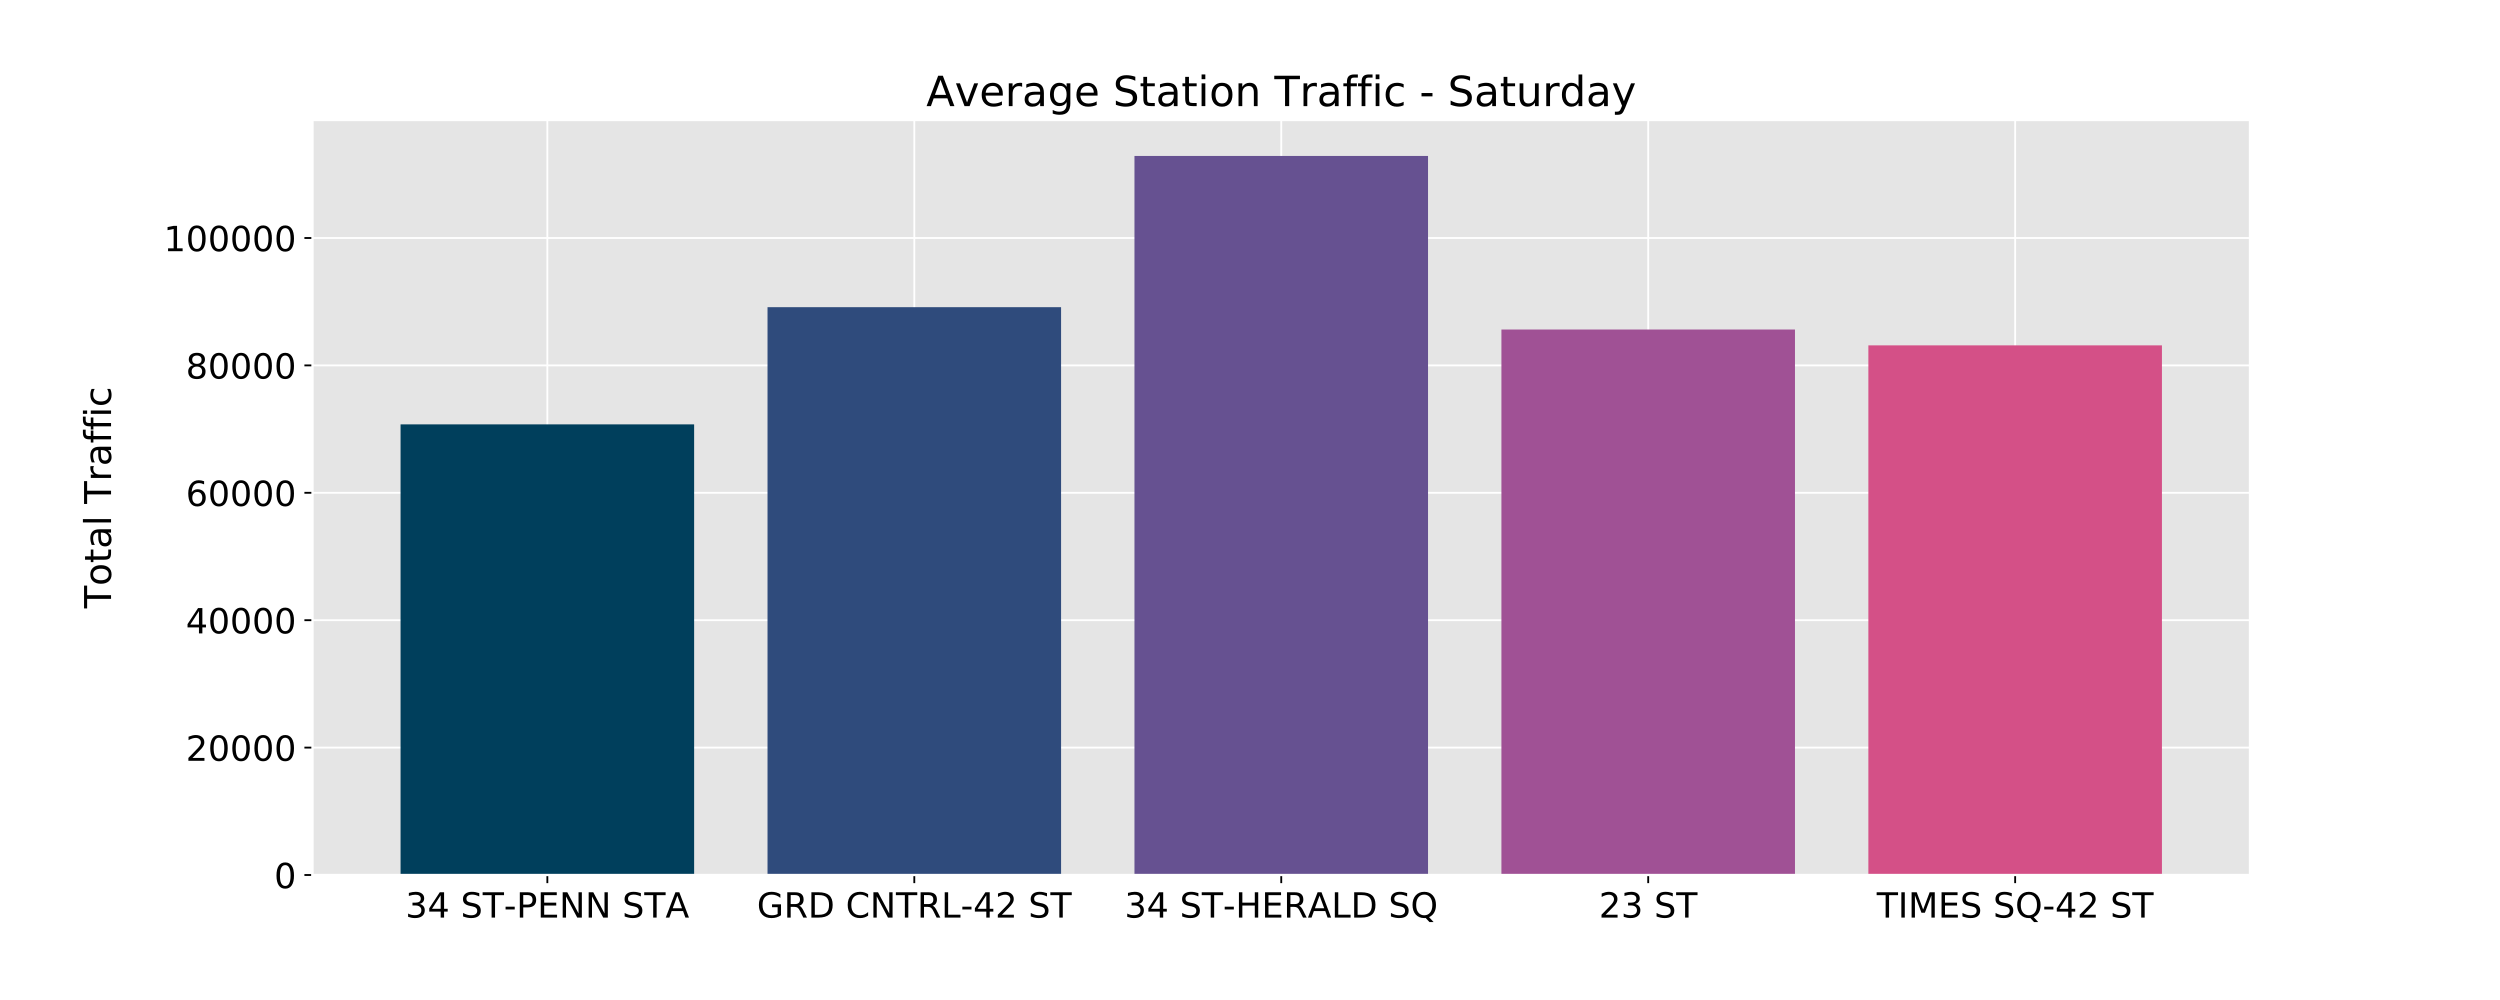
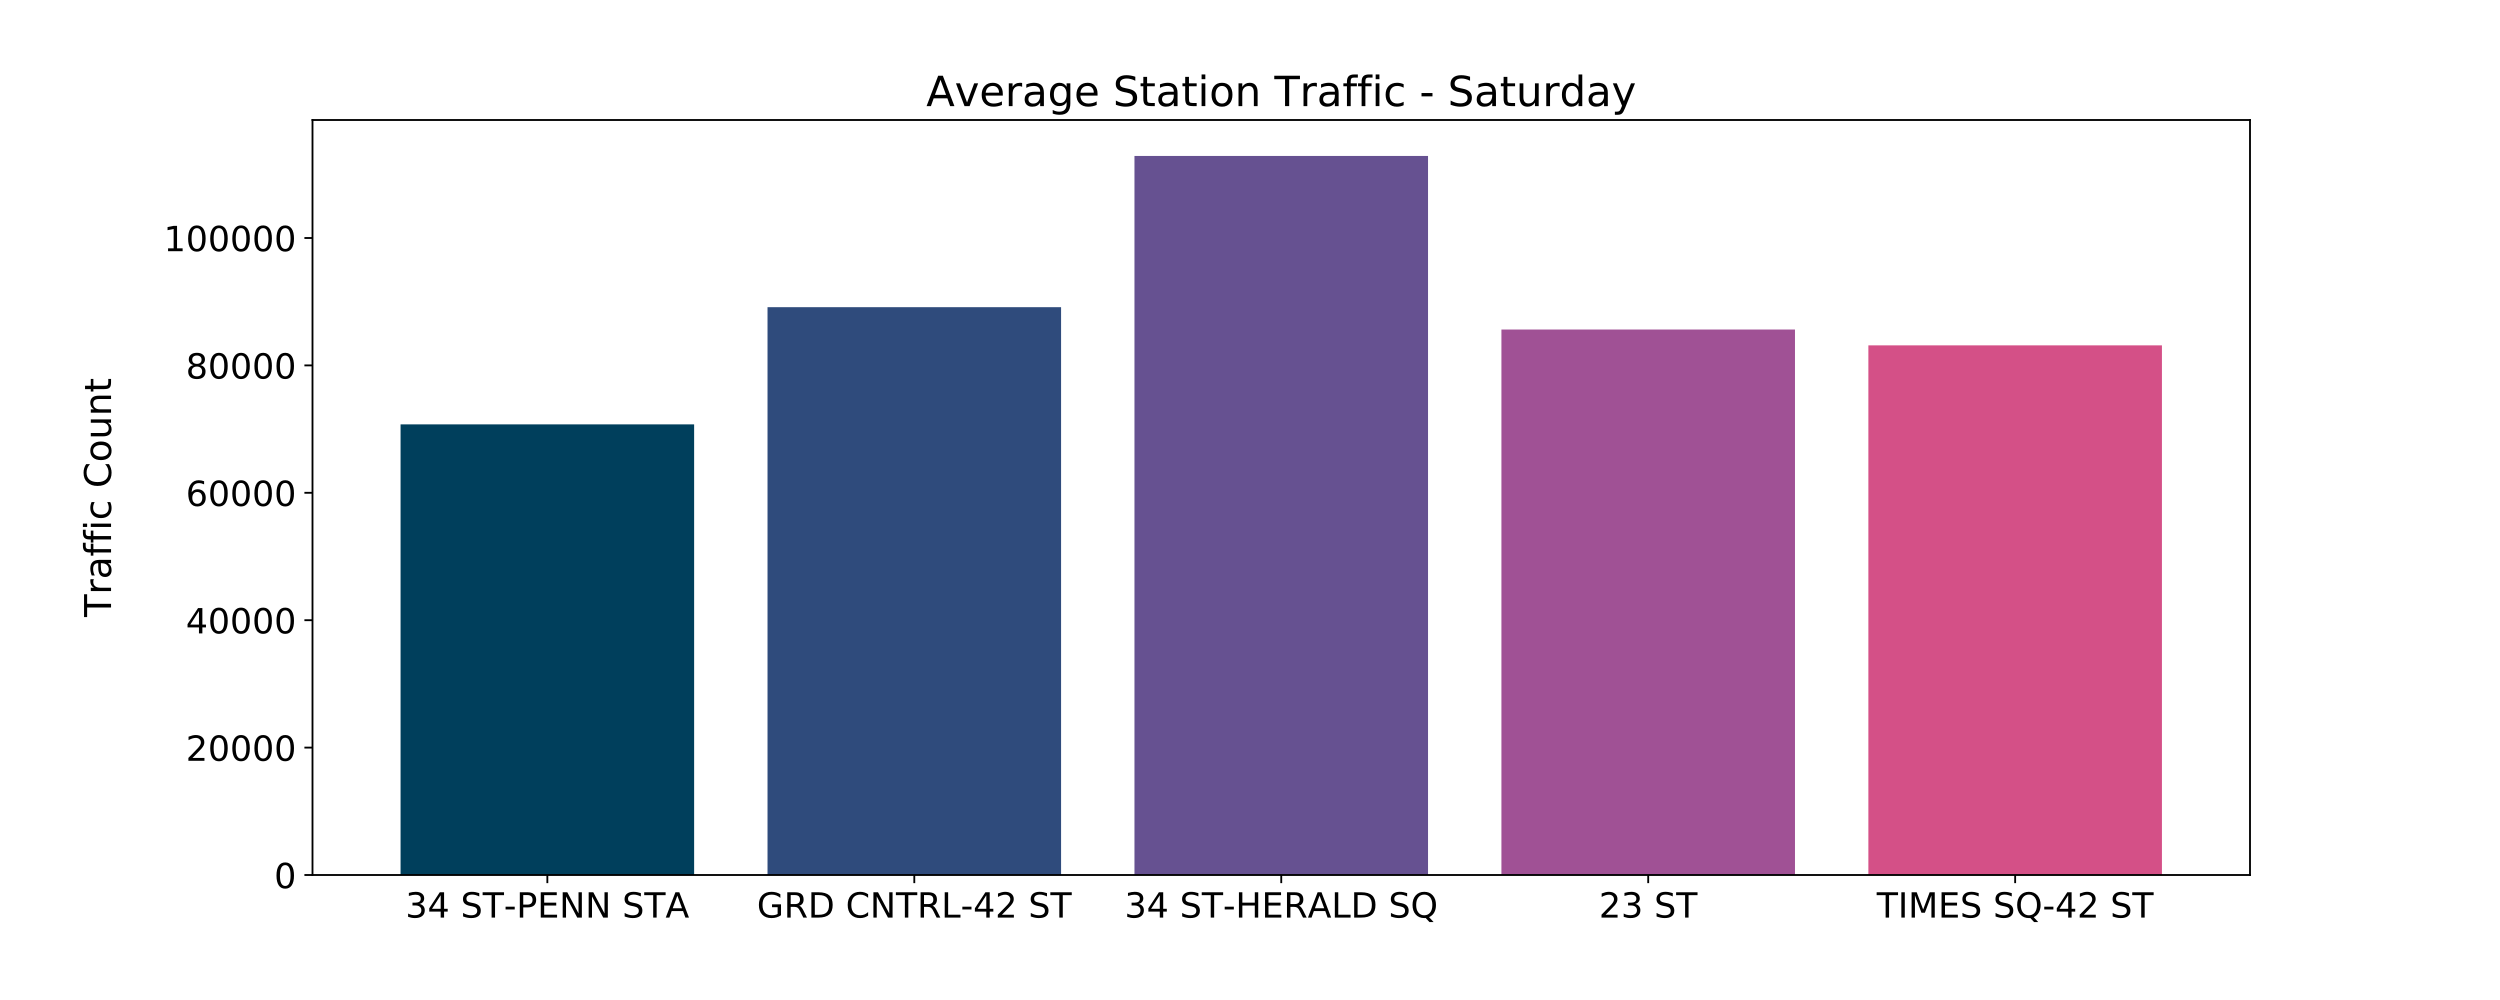
<svg xmlns="http://www.w3.org/2000/svg" xmlns:xlink="http://www.w3.org/1999/xlink" height="432pt" version="1.1" viewBox="0 0 1080 432" width="1080pt">
  <defs>
    <style type="text/css">
*{stroke-linecap:butt;stroke-linejoin:round;}
  </style>
  </defs>
  <g id="figure_1">
    <g id="patch_1">
      <path d="M 0 432  L 1080 432  L 1080 0  L 0 0  z " style="fill:#ffffff;" />
    </g>
    <g id="axes_1">
      <g id="patch_2">
-         <path d="M 135 378  L 972 378  L 972 51.84  L 135 51.84  z " style="fill:#e5e5e5;" />
+         <path d="M 135 378  L 972 378  L 972 51.84  L 135 51.84  z " style="fill:#ffffff;" />
+       </g>
+       <g id="patch_3">
+         <path clip-path="url(#p23f30dc2fa)" d="M 173.045 378  L 299.864 378  L 299.864 183.331  L 173.045 183.331  z " style="fill:#003f5c;" />
+       </g>
+       <g id="patch_4">
+         <path clip-path="url(#p23f30dc2fa)" d="M 331.568 378  L 458.386 378  L 458.386 132.702  L 331.568 132.702  z " style="fill:#2f4b7c;" />
+       </g>
+       <g id="patch_5">
+         <path clip-path="url(#p23f30dc2fa)" d="M 490.091 378  L 616.909 378  L 616.909 67.371  L 490.091 67.371  z " style="fill:#665191;" />
+       </g>
+       <g id="patch_6">
+         <path clip-path="url(#p23f30dc2fa)" d="M 648.614 378  L 775.432 378  L 775.432 142.356  L 648.614 142.356  z " style="fill:#a05195;" />
+       </g>
+       <g id="patch_7">
+         <path clip-path="url(#p23f30dc2fa)" d="M 807.136 378  L 933.955 378  L 933.955 149.197  L 807.136 149.197  z " style="fill:#d45087;" />
      </g>
      <g id="matplotlib.axis_1">
        <g id="xtick_1">
          <g id="line2d_1">
-             <path clip-path="url(#p719b25515a)" d="M 236.455 378  L 236.455 51.84  " style="fill:none;stroke:#ffffff;stroke-linecap:square;stroke-width:0.8;" />
-           </g>
-           <g id="line2d_2">
-             <defs>
-               <path d="M 0 0  L 0 3.5  " id="m112f609f4e" style="stroke:#000000;stroke-width:0.8;" />
-             </defs>
-             <g>
-               <use style="stroke:#000000;stroke-width:0.8;" x="236.455" xlink:href="#m112f609f4e" y="378" />
+             <defs>
+               <path d="M 0 0  L 0 3.5  " id="m8d692f9f17" style="stroke:#000000;stroke-width:0.8;" />
+             </defs>
+             <g>
+               <use style="stroke:#000000;stroke-width:0.8;" x="236.455" xlink:href="#m8d692f9f17" y="378" />
            </g>
          </g>
          <g id="text_1">
            <defs>
              <path d="M 40.578 39.312  Q 47.656 37.797 51.625 33  Q 55.609 28.219 55.609 21.188  Q 55.609 10.406 48.188 4.484  Q 40.766 -1.422 27.094 -1.422  Q 22.516 -1.422 17.656 -0.516  Q 12.797 0.391 7.625 2.203  L 7.625 11.719  Q 11.719 9.328 16.594 8.109  Q 21.484 6.891 26.812 6.891  Q 36.078 6.891 40.938 10.547  Q 45.797 14.203 45.797 21.188  Q 45.797 27.641 41.281 31.266  Q 36.766 34.906 28.719 34.906  L 20.219 34.906  L 20.219 43.016  L 29.109 43.016  Q 36.375 43.016 40.234 45.922  Q 44.094 48.828 44.094 54.297  Q 44.094 59.906 40.109 62.906  Q 36.141 65.922 28.719 65.922  Q 24.656 65.922 20.016 65.031  Q 15.375 64.156 9.812 62.312  L 9.812 71.094  Q 15.438 72.656 20.344 73.438  Q 25.25 74.219 29.594 74.219  Q 40.828 74.219 47.359 69.109  Q 53.906 64.016 53.906 55.328  Q 53.906 49.266 50.438 45.094  Q 46.969 40.922 40.578 39.312  z " id="DejaVuSans-33" />
              <path d="M 37.797 64.312  L 12.891 25.391  L 37.797 25.391  z M 35.203 72.906  L 47.609 72.906  L 47.609 25.391  L 58.016 25.391  L 58.016 17.188  L 47.609 17.188  L 47.609 0  L 37.797 0  L 37.797 17.188  L 4.891 17.188  L 4.891 26.703  z " id="DejaVuSans-34" />
              <path id="DejaVuSans-20" />
              <path d="M 53.516 70.516  L 53.516 60.891  Q 47.906 63.578 42.922 64.891  Q 37.938 66.219 33.297 66.219  Q 25.25 66.219 20.875 63.094  Q 16.5 59.969 16.5 54.203  Q 16.5 49.359 19.406 46.891  Q 22.312 44.438 30.422 42.922  L 36.375 41.703  Q 47.406 39.594 52.656 34.297  Q 57.906 29 57.906 20.125  Q 57.906 9.516 50.797 4.047  Q 43.703 -1.422 29.984 -1.422  Q 24.812 -1.422 18.969 -0.25  Q 13.141 0.922 6.891 3.219  L 6.891 13.375  Q 12.891 10.016 18.656 8.297  Q 24.422 6.594 29.984 6.594  Q 38.422 6.594 43.016 9.906  Q 47.609 13.234 47.609 19.391  Q 47.609 24.75 44.312 27.781  Q 41.016 30.812 33.5 32.328  L 27.484 33.5  Q 16.453 35.688 11.516 40.375  Q 6.594 45.062 6.594 53.422  Q 6.594 63.094 13.406 68.656  Q 20.219 74.219 32.172 74.219  Q 37.312 74.219 42.625 73.281  Q 47.953 72.359 53.516 70.516  z " id="DejaVuSans-53" />
              <path d="M -0.297 72.906  L 61.375 72.906  L 61.375 64.594  L 35.5 64.594  L 35.5 0  L 25.594 0  L 25.594 64.594  L -0.297 64.594  z " id="DejaVuSans-54" />
              <path d="M 4.891 31.391  L 31.203 31.391  L 31.203 23.391  L 4.891 23.391  z " id="DejaVuSans-2d" />
              <path d="M 19.672 64.797  L 19.672 37.406  L 32.078 37.406  Q 38.969 37.406 42.719 40.969  Q 46.484 44.531 46.484 51.125  Q 46.484 57.672 42.719 61.234  Q 38.969 64.797 32.078 64.797  z M 9.812 72.906  L 32.078 72.906  Q 44.344 72.906 50.609 67.359  Q 56.891 61.812 56.891 51.125  Q 56.891 40.328 50.609 34.812  Q 44.344 29.297 32.078 29.297  L 19.672 29.297  L 19.672 0  L 9.812 0  z " id="DejaVuSans-50" />
              <path d="M 9.812 72.906  L 55.906 72.906  L 55.906 64.594  L 19.672 64.594  L 19.672 43.016  L 54.391 43.016  L 54.391 34.719  L 19.672 34.719  L 19.672 8.297  L 56.781 8.297  L 56.781 0  L 9.812 0  z " id="DejaVuSans-45" />
              <path d="M 9.812 72.906  L 23.094 72.906  L 55.422 11.922  L 55.422 72.906  L 64.984 72.906  L 64.984 0  L 51.703 0  L 19.391 60.984  L 19.391 0  L 9.812 0  z " id="DejaVuSans-4e" />
              <path d="M 34.188 63.188  L 20.797 26.906  L 47.609 26.906  z M 28.609 72.906  L 39.797 72.906  L 67.578 0  L 57.328 0  L 50.688 18.703  L 17.828 18.703  L 11.188 0  L 0.781 0  z " id="DejaVuSans-41" />
            </defs>
            <g transform="translate(175.1585 396.3977)scale(0.15 -0.15)">
              <use xlink:href="#DejaVuSans-33" />
              <use x="63.623" xlink:href="#DejaVuSans-34" />
              <use x="127.246" xlink:href="#DejaVuSans-20" />
              <use x="159.033" xlink:href="#DejaVuSans-53" />
              <use x="222.51" xlink:href="#DejaVuSans-54" />
              <use x="283.453" xlink:href="#DejaVuSans-2d" />
              <use x="319.537" xlink:href="#DejaVuSans-50" />
              <use x="379.84" xlink:href="#DejaVuSans-45" />
              <use x="443.023" xlink:href="#DejaVuSans-4e" />
              <use x="517.828" xlink:href="#DejaVuSans-4e" />
              <use x="592.633" xlink:href="#DejaVuSans-20" />
              <use x="624.42" xlink:href="#DejaVuSans-53" />
              <use x="687.896" xlink:href="#DejaVuSans-54" />
              <use x="748.871" xlink:href="#DejaVuSans-41" />
            </g>
          </g>
        </g>
        <g id="xtick_2">
-           <g id="line2d_3">
-             <path clip-path="url(#p719b25515a)" d="M 394.977 378  L 394.977 51.84  " style="fill:none;stroke:#ffffff;stroke-linecap:square;stroke-width:0.8;" />
-           </g>
-           <g id="line2d_4">
-             <g>
-               <use style="stroke:#000000;stroke-width:0.8;" x="394.977" xlink:href="#m112f609f4e" y="378" />
+           <g id="line2d_2">
+             <g>
+               <use style="stroke:#000000;stroke-width:0.8;" x="394.977" xlink:href="#m8d692f9f17" y="378" />
            </g>
          </g>
          <g id="text_2">
            <defs>
              <path d="M 59.516 10.406  L 59.516 29.984  L 43.406 29.984  L 43.406 38.094  L 69.281 38.094  L 69.281 6.781  Q 63.578 2.734 56.688 0.656  Q 49.812 -1.422 42 -1.422  Q 24.906 -1.422 15.25 8.562  Q 5.609 18.562 5.609 36.375  Q 5.609 54.25 15.25 64.234  Q 24.906 74.219 42 74.219  Q 49.125 74.219 55.547 72.453  Q 61.969 70.703 67.391 67.281  L 67.391 56.781  Q 61.922 61.422 55.766 63.766  Q 49.609 66.109 42.828 66.109  Q 29.438 66.109 22.719 58.641  Q 16.016 51.172 16.016 36.375  Q 16.016 21.625 22.719 14.156  Q 29.438 6.688 42.828 6.688  Q 48.047 6.688 52.141 7.594  Q 56.25 8.5 59.516 10.406  z " id="DejaVuSans-47" />
              <path d="M 44.391 34.188  Q 47.562 33.109 50.562 29.594  Q 53.562 26.078 56.594 19.922  L 66.609 0  L 56 0  L 46.688 18.703  Q 43.062 26.031 39.672 28.422  Q 36.281 30.812 30.422 30.812  L 19.672 30.812  L 19.672 0  L 9.812 0  L 9.812 72.906  L 32.078 72.906  Q 44.578 72.906 50.734 67.672  Q 56.891 62.453 56.891 51.906  Q 56.891 45.016 53.688 40.469  Q 50.484 35.938 44.391 34.188  z M 19.672 64.797  L 19.672 38.922  L 32.078 38.922  Q 39.203 38.922 42.844 42.219  Q 46.484 45.516 46.484 51.906  Q 46.484 58.297 42.844 61.547  Q 39.203 64.797 32.078 64.797  z " id="DejaVuSans-52" />
              <path d="M 19.672 64.797  L 19.672 8.109  L 31.594 8.109  Q 46.688 8.109 53.688 14.938  Q 60.688 21.781 60.688 36.531  Q 60.688 51.172 53.688 57.984  Q 46.688 64.797 31.594 64.797  z M 9.812 72.906  L 30.078 72.906  Q 51.266 72.906 61.172 64.094  Q 71.094 55.281 71.094 36.531  Q 71.094 17.672 61.125 8.828  Q 51.172 0 30.078 0  L 9.812 0  z " id="DejaVuSans-44" />
              <path d="M 64.406 67.281  L 64.406 56.891  Q 59.422 61.531 53.781 63.812  Q 48.141 66.109 41.797 66.109  Q 29.297 66.109 22.656 58.469  Q 16.016 50.828 16.016 36.375  Q 16.016 21.969 22.656 14.328  Q 29.297 6.688 41.797 6.688  Q 48.141 6.688 53.781 8.984  Q 59.422 11.281 64.406 15.922  L 64.406 5.609  Q 59.234 2.094 53.438 0.328  Q 47.656 -1.422 41.219 -1.422  Q 24.656 -1.422 15.125 8.703  Q 5.609 18.844 5.609 36.375  Q 5.609 53.953 15.125 64.078  Q 24.656 74.219 41.219 74.219  Q 47.75 74.219 53.531 72.484  Q 59.328 70.75 64.406 67.281  z " id="DejaVuSans-43" />
              <path d="M 9.812 72.906  L 19.672 72.906  L 19.672 8.297  L 55.172 8.297  L 55.172 0  L 9.812 0  z " id="DejaVuSans-4c" />
              <path d="M 19.188 8.297  L 53.609 8.297  L 53.609 0  L 7.328 0  L 7.328 8.297  Q 12.938 14.109 22.625 23.891  Q 32.328 33.688 34.812 36.531  Q 39.547 41.844 41.422 45.531  Q 43.312 49.219 43.312 52.781  Q 43.312 58.594 39.234 62.25  Q 35.156 65.922 28.609 65.922  Q 23.969 65.922 18.812 64.312  Q 13.672 62.703 7.812 59.422  L 7.812 69.391  Q 13.766 71.781 18.938 73  Q 24.125 74.219 28.422 74.219  Q 39.75 74.219 46.484 68.547  Q 53.219 62.891 53.219 53.422  Q 53.219 48.922 51.531 44.891  Q 49.859 40.875 45.406 35.406  Q 44.188 33.984 37.641 27.219  Q 31.109 20.453 19.188 8.297  z " id="DejaVuSans-32" />
            </defs>
            <g transform="translate(327.0027 396.3977)scale(0.15 -0.15)">
              <use xlink:href="#DejaVuSans-47" />
              <use x="77.49" xlink:href="#DejaVuSans-52" />
              <use x="146.973" xlink:href="#DejaVuSans-44" />
              <use x="223.975" xlink:href="#DejaVuSans-20" />
              <use x="255.762" xlink:href="#DejaVuSans-43" />
              <use x="325.586" xlink:href="#DejaVuSans-4e" />
              <use x="400.391" xlink:href="#DejaVuSans-54" />
              <use x="461.475" xlink:href="#DejaVuSans-52" />
              <use x="530.957" xlink:href="#DejaVuSans-4c" />
              <use x="586.654" xlink:href="#DejaVuSans-2d" />
              <use x="622.738" xlink:href="#DejaVuSans-34" />
              <use x="686.361" xlink:href="#DejaVuSans-32" />
              <use x="749.984" xlink:href="#DejaVuSans-20" />
              <use x="781.771" xlink:href="#DejaVuSans-53" />
              <use x="845.248" xlink:href="#DejaVuSans-54" />
            </g>
          </g>
        </g>
        <g id="xtick_3">
-           <g id="line2d_5">
-             <path clip-path="url(#p719b25515a)" d="M 553.5 378  L 553.5 51.84  " style="fill:none;stroke:#ffffff;stroke-linecap:square;stroke-width:0.8;" />
-           </g>
-           <g id="line2d_6">
-             <g>
-               <use style="stroke:#000000;stroke-width:0.8;" x="553.5" xlink:href="#m112f609f4e" y="378" />
+           <g id="line2d_3">
+             <g>
+               <use style="stroke:#000000;stroke-width:0.8;" x="553.5" xlink:href="#m8d692f9f17" y="378" />
            </g>
          </g>
          <g id="text_3">
            <defs>
              <path d="M 9.812 72.906  L 19.672 72.906  L 19.672 43.016  L 55.516 43.016  L 55.516 72.906  L 65.375 72.906  L 65.375 0  L 55.516 0  L 55.516 34.719  L 19.672 34.719  L 19.672 0  L 9.812 0  z " id="DejaVuSans-48" />
              <path d="M 39.406 66.219  Q 28.656 66.219 22.328 58.203  Q 16.016 50.203 16.016 36.375  Q 16.016 22.609 22.328 14.594  Q 28.656 6.594 39.406 6.594  Q 50.141 6.594 56.422 14.594  Q 62.703 22.609 62.703 36.375  Q 62.703 50.203 56.422 58.203  Q 50.141 66.219 39.406 66.219  z M 53.219 1.312  L 66.219 -12.891  L 54.297 -12.891  L 43.5 -1.219  Q 41.891 -1.312 41.031 -1.359  Q 40.188 -1.422 39.406 -1.422  Q 24.031 -1.422 14.812 8.859  Q 5.609 19.141 5.609 36.375  Q 5.609 53.656 14.812 63.938  Q 24.031 74.219 39.406 74.219  Q 54.734 74.219 63.906 63.938  Q 73.094 53.656 73.094 36.375  Q 73.094 23.688 67.984 14.641  Q 62.891 5.609 53.219 1.312  z " id="DejaVuSans-51" />
            </defs>
            <g transform="translate(485.816 396.3977)scale(0.15 -0.15)">
              <use xlink:href="#DejaVuSans-33" />
              <use x="63.623" xlink:href="#DejaVuSans-34" />
              <use x="127.246" xlink:href="#DejaVuSans-20" />
              <use x="159.033" xlink:href="#DejaVuSans-53" />
              <use x="222.51" xlink:href="#DejaVuSans-54" />
              <use x="283.453" xlink:href="#DejaVuSans-2d" />
              <use x="319.537" xlink:href="#DejaVuSans-48" />
              <use x="394.732" xlink:href="#DejaVuSans-45" />
              <use x="457.916" xlink:href="#DejaVuSans-52" />
              <use x="527.336" xlink:href="#DejaVuSans-41" />
              <use x="595.744" xlink:href="#DejaVuSans-4c" />
              <use x="651.457" xlink:href="#DejaVuSans-44" />
              <use x="728.459" xlink:href="#DejaVuSans-20" />
              <use x="760.246" xlink:href="#DejaVuSans-53" />
              <use x="823.723" xlink:href="#DejaVuSans-51" />
            </g>
          </g>
        </g>
        <g id="xtick_4">
-           <g id="line2d_7">
-             <path clip-path="url(#p719b25515a)" d="M 712.023 378  L 712.023 51.84  " style="fill:none;stroke:#ffffff;stroke-linecap:square;stroke-width:0.8;" />
-           </g>
-           <g id="line2d_8">
-             <g>
-               <use style="stroke:#000000;stroke-width:0.8;" x="712.023" xlink:href="#m112f609f4e" y="378" />
+           <g id="line2d_4">
+             <g>
+               <use style="stroke:#000000;stroke-width:0.8;" x="712.023" xlink:href="#m8d692f9f17" y="378" />
            </g>
          </g>
          <g id="text_4">
            <g transform="translate(690.7532 396.3977)scale(0.15 -0.15)">
              <use xlink:href="#DejaVuSans-32" />
              <use x="63.623" xlink:href="#DejaVuSans-33" />
              <use x="127.246" xlink:href="#DejaVuSans-20" />
              <use x="159.033" xlink:href="#DejaVuSans-53" />
              <use x="222.51" xlink:href="#DejaVuSans-54" />
            </g>
          </g>
        </g>
        <g id="xtick_5">
-           <g id="line2d_9">
-             <path clip-path="url(#p719b25515a)" d="M 870.545 378  L 870.545 51.84  " style="fill:none;stroke:#ffffff;stroke-linecap:square;stroke-width:0.8;" />
-           </g>
-           <g id="line2d_10">
-             <g>
-               <use style="stroke:#000000;stroke-width:0.8;" x="870.545" xlink:href="#m112f609f4e" y="378" />
+           <g id="line2d_5">
+             <g>
+               <use style="stroke:#000000;stroke-width:0.8;" x="870.545" xlink:href="#m8d692f9f17" y="378" />
            </g>
          </g>
          <g id="text_5">
            <defs>
              <path d="M 9.812 72.906  L 19.672 72.906  L 19.672 0  L 9.812 0  z " id="DejaVuSans-49" />
              <path d="M 9.812 72.906  L 24.516 72.906  L 43.109 23.297  L 61.812 72.906  L 76.516 72.906  L 76.516 0  L 66.891 0  L 66.891 64.016  L 48.094 14.016  L 38.188 14.016  L 19.391 64.016  L 19.391 0  L 9.812 0  z " id="DejaVuSans-4d" />
            </defs>
            <g transform="translate(810.754 396.3977)scale(0.15 -0.15)">
              <use xlink:href="#DejaVuSans-54" />
              <use x="61.084" xlink:href="#DejaVuSans-49" />
              <use x="90.576" xlink:href="#DejaVuSans-4d" />
              <use x="176.855" xlink:href="#DejaVuSans-45" />
              <use x="240.039" xlink:href="#DejaVuSans-53" />
              <use x="303.516" xlink:href="#DejaVuSans-20" />
              <use x="335.303" xlink:href="#DejaVuSans-53" />
              <use x="398.779" xlink:href="#DejaVuSans-51" />
              <use x="477.521" xlink:href="#DejaVuSans-2d" />
              <use x="513.605" xlink:href="#DejaVuSans-34" />
              <use x="577.229" xlink:href="#DejaVuSans-32" />
              <use x="640.852" xlink:href="#DejaVuSans-20" />
              <use x="672.639" xlink:href="#DejaVuSans-53" />
              <use x="736.115" xlink:href="#DejaVuSans-54" />
            </g>
          </g>
        </g>
      </g>
      <g id="matplotlib.axis_2">
        <g id="ytick_1">
-           <g id="line2d_11">
-             <path clip-path="url(#p719b25515a)" d="M 135 378  L 972 378  " style="fill:none;stroke:#ffffff;stroke-linecap:square;stroke-width:0.8;" />
-           </g>
-           <g id="line2d_12">
-             <defs>
-               <path d="M 0 0  L -3.5 0  " id="m9c7147be7e" style="stroke:#000000;stroke-width:0.8;" />
-             </defs>
-             <g>
-               <use style="stroke:#000000;stroke-width:0.8;" x="135" xlink:href="#m9c7147be7e" y="378" />
+           <g id="line2d_6">
+             <defs>
+               <path d="M 0 0  L -3.5 0  " id="me3fcf734e6" style="stroke:#000000;stroke-width:0.8;" />
+             </defs>
+             <g>
+               <use style="stroke:#000000;stroke-width:0.8;" x="135" xlink:href="#me3fcf734e6" y="378" />
            </g>
          </g>
          <g id="text_6">
            <defs>
              <path d="M 31.781 66.406  Q 24.172 66.406 20.328 58.906  Q 16.5 51.422 16.5 36.375  Q 16.5 21.391 20.328 13.891  Q 24.172 6.391 31.781 6.391  Q 39.453 6.391 43.281 13.891  Q 47.125 21.391 47.125 36.375  Q 47.125 51.422 43.281 58.906  Q 39.453 66.406 31.781 66.406  z M 31.781 74.219  Q 44.047 74.219 50.516 64.516  Q 56.984 54.828 56.984 36.375  Q 56.984 17.969 50.516 8.266  Q 44.047 -1.422 31.781 -1.422  Q 19.531 -1.422 13.062 8.266  Q 6.594 17.969 6.594 36.375  Q 6.594 54.828 13.062 64.516  Q 19.531 74.219 31.781 74.219  z " id="DejaVuSans-30" />
            </defs>
            <g transform="translate(118.4562 383.6988)scale(0.15 -0.15)">
              <use xlink:href="#DejaVuSans-30" />
            </g>
          </g>
        </g>
        <g id="ytick_2">
-           <g id="line2d_13">
-             <path clip-path="url(#p719b25515a)" d="M 135 322.963  L 972 322.963  " style="fill:none;stroke:#ffffff;stroke-linecap:square;stroke-width:0.8;" />
-           </g>
-           <g id="line2d_14">
-             <g>
-               <use style="stroke:#000000;stroke-width:0.8;" x="135" xlink:href="#m9c7147be7e" y="322.963" />
+           <g id="line2d_7">
+             <g>
+               <use style="stroke:#000000;stroke-width:0.8;" x="135" xlink:href="#me3fcf734e6" y="322.963" />
            </g>
          </g>
          <g id="text_7">
            <g transform="translate(80.28125 328.6614)scale(0.15 -0.15)">
              <use xlink:href="#DejaVuSans-32" />
              <use x="63.623" xlink:href="#DejaVuSans-30" />
              <use x="127.246" xlink:href="#DejaVuSans-30" />
              <use x="190.869" xlink:href="#DejaVuSans-30" />
              <use x="254.492" xlink:href="#DejaVuSans-30" />
            </g>
          </g>
        </g>
        <g id="ytick_3">
-           <g id="line2d_15">
-             <path clip-path="url(#p719b25515a)" d="M 135 267.925  L 972 267.925  " style="fill:none;stroke:#ffffff;stroke-linecap:square;stroke-width:0.8;" />
-           </g>
-           <g id="line2d_16">
-             <g>
-               <use style="stroke:#000000;stroke-width:0.8;" x="135" xlink:href="#m9c7147be7e" y="267.925" />
+           <g id="line2d_8">
+             <g>
+               <use style="stroke:#000000;stroke-width:0.8;" x="135" xlink:href="#me3fcf734e6" y="267.925" />
            </g>
          </g>
          <g id="text_8">
            <g transform="translate(80.28125 273.624)scale(0.15 -0.15)">
              <use xlink:href="#DejaVuSans-34" />
              <use x="63.623" xlink:href="#DejaVuSans-30" />
              <use x="127.246" xlink:href="#DejaVuSans-30" />
              <use x="190.869" xlink:href="#DejaVuSans-30" />
              <use x="254.492" xlink:href="#DejaVuSans-30" />
            </g>
          </g>
        </g>
        <g id="ytick_4">
-           <g id="line2d_17">
-             <path clip-path="url(#p719b25515a)" d="M 135 212.888  L 972 212.888  " style="fill:none;stroke:#ffffff;stroke-linecap:square;stroke-width:0.8;" />
-           </g>
-           <g id="line2d_18">
-             <g>
-               <use style="stroke:#000000;stroke-width:0.8;" x="135" xlink:href="#m9c7147be7e" y="212.888" />
+           <g id="line2d_9">
+             <g>
+               <use style="stroke:#000000;stroke-width:0.8;" x="135" xlink:href="#me3fcf734e6" y="212.888" />
            </g>
          </g>
          <g id="text_9">
            <defs>
              <path d="M 33.016 40.375  Q 26.375 40.375 22.484 35.828  Q 18.609 31.297 18.609 23.391  Q 18.609 15.531 22.484 10.953  Q 26.375 6.391 33.016 6.391  Q 39.656 6.391 43.531 10.953  Q 47.406 15.531 47.406 23.391  Q 47.406 31.297 43.531 35.828  Q 39.656 40.375 33.016 40.375  z M 52.594 71.297  L 52.594 62.312  Q 48.875 64.062 45.094 64.984  Q 41.312 65.922 37.594 65.922  Q 27.828 65.922 22.672 59.328  Q 17.531 52.734 16.797 39.406  Q 19.672 43.656 24.016 45.922  Q 28.375 48.188 33.594 48.188  Q 44.578 48.188 50.953 41.516  Q 57.328 34.859 57.328 23.391  Q 57.328 12.156 50.688 5.359  Q 44.047 -1.422 33.016 -1.422  Q 20.359 -1.422 13.672 8.266  Q 6.984 17.969 6.984 36.375  Q 6.984 53.656 15.188 63.938  Q 23.391 74.219 37.203 74.219  Q 40.922 74.219 44.703 73.484  Q 48.484 72.75 52.594 71.297  z " id="DejaVuSans-36" />
            </defs>
            <g transform="translate(80.28125 218.5866)scale(0.15 -0.15)">
              <use xlink:href="#DejaVuSans-36" />
              <use x="63.623" xlink:href="#DejaVuSans-30" />
              <use x="127.246" xlink:href="#DejaVuSans-30" />
              <use x="190.869" xlink:href="#DejaVuSans-30" />
              <use x="254.492" xlink:href="#DejaVuSans-30" />
            </g>
          </g>
        </g>
        <g id="ytick_5">
-           <g id="line2d_19">
-             <path clip-path="url(#p719b25515a)" d="M 135 157.85  L 972 157.85  " style="fill:none;stroke:#ffffff;stroke-linecap:square;stroke-width:0.8;" />
-           </g>
-           <g id="line2d_20">
-             <g>
-               <use style="stroke:#000000;stroke-width:0.8;" x="135" xlink:href="#m9c7147be7e" y="157.85" />
+           <g id="line2d_10">
+             <g>
+               <use style="stroke:#000000;stroke-width:0.8;" x="135" xlink:href="#me3fcf734e6" y="157.85" />
            </g>
          </g>
          <g id="text_10">
            <defs>
              <path d="M 31.781 34.625  Q 24.75 34.625 20.719 30.859  Q 16.703 27.094 16.703 20.516  Q 16.703 13.922 20.719 10.156  Q 24.75 6.391 31.781 6.391  Q 38.812 6.391 42.859 10.172  Q 46.922 13.969 46.922 20.516  Q 46.922 27.094 42.891 30.859  Q 38.875 34.625 31.781 34.625  z M 21.922 38.812  Q 15.578 40.375 12.031 44.719  Q 8.5 49.078 8.5 55.328  Q 8.5 64.062 14.719 69.141  Q 20.953 74.219 31.781 74.219  Q 42.672 74.219 48.875 69.141  Q 55.078 64.062 55.078 55.328  Q 55.078 49.078 51.531 44.719  Q 48 40.375 41.703 38.812  Q 48.828 37.156 52.797 32.312  Q 56.781 27.484 56.781 20.516  Q 56.781 9.906 50.312 4.234  Q 43.844 -1.422 31.781 -1.422  Q 19.734 -1.422 13.25 4.234  Q 6.781 9.906 6.781 20.516  Q 6.781 27.484 10.781 32.312  Q 14.797 37.156 21.922 38.812  z M 18.312 54.391  Q 18.312 48.734 21.844 45.562  Q 25.391 42.391 31.781 42.391  Q 38.141 42.391 41.719 45.562  Q 45.312 48.734 45.312 54.391  Q 45.312 60.062 41.719 63.234  Q 38.141 66.406 31.781 66.406  Q 25.391 66.406 21.844 63.234  Q 18.312 60.062 18.312 54.391  z " id="DejaVuSans-38" />
            </defs>
            <g transform="translate(80.28125 163.5492)scale(0.15 -0.15)">
              <use xlink:href="#DejaVuSans-38" />
              <use x="63.623" xlink:href="#DejaVuSans-30" />
              <use x="127.246" xlink:href="#DejaVuSans-30" />
              <use x="190.869" xlink:href="#DejaVuSans-30" />
              <use x="254.492" xlink:href="#DejaVuSans-30" />
            </g>
          </g>
        </g>
        <g id="ytick_6">
-           <g id="line2d_21">
-             <path clip-path="url(#p719b25515a)" d="M 135 102.813  L 972 102.813  " style="fill:none;stroke:#ffffff;stroke-linecap:square;stroke-width:0.8;" />
-           </g>
-           <g id="line2d_22">
-             <g>
-               <use style="stroke:#000000;stroke-width:0.8;" x="135" xlink:href="#m9c7147be7e" y="102.813" />
+           <g id="line2d_11">
+             <g>
+               <use style="stroke:#000000;stroke-width:0.8;" x="135" xlink:href="#me3fcf734e6" y="102.813" />
            </g>
          </g>
          <g id="text_11">
            <defs>
              <path d="M 12.406 8.297  L 28.516 8.297  L 28.516 63.922  L 10.984 60.406  L 10.984 69.391  L 28.422 72.906  L 38.281 72.906  L 38.281 8.297  L 54.391 8.297  L 54.391 0  L 12.406 0  z " id="DejaVuSans-31" />
            </defs>
            <g transform="translate(70.7375 108.5118)scale(0.15 -0.15)">
              <use xlink:href="#DejaVuSans-31" />
              <use x="63.623" xlink:href="#DejaVuSans-30" />
              <use x="127.246" xlink:href="#DejaVuSans-30" />
              <use x="190.869" xlink:href="#DejaVuSans-30" />
              <use x="254.492" xlink:href="#DejaVuSans-30" />
              <use x="318.115" xlink:href="#DejaVuSans-30" />
            </g>
          </g>
        </g>
        <g id="text_12">
          <defs>
-             <path d="M 30.609 48.391  Q 23.391 48.391 19.188 42.75  Q 14.984 37.109 14.984 27.297  Q 14.984 17.484 19.156 11.844  Q 23.344 6.203 30.609 6.203  Q 37.797 6.203 41.984 11.859  Q 46.188 17.531 46.188 27.297  Q 46.188 37.016 41.984 42.703  Q 37.797 48.391 30.609 48.391  z M 30.609 56  Q 42.328 56 49.016 48.375  Q 55.719 40.766 55.719 27.297  Q 55.719 13.875 49.016 6.219  Q 42.328 -1.422 30.609 -1.422  Q 18.844 -1.422 12.172 6.219  Q 5.516 13.875 5.516 27.297  Q 5.516 40.766 12.172 48.375  Q 18.844 56 30.609 56  z " id="DejaVuSans-6f" />
-             <path d="M 18.312 70.219  L 18.312 54.688  L 36.812 54.688  L 36.812 47.703  L 18.312 47.703  L 18.312 18.016  Q 18.312 11.328 20.141 9.422  Q 21.969 7.516 27.594 7.516  L 36.812 7.516  L 36.812 0  L 27.594 0  Q 17.188 0 13.234 3.875  Q 9.281 7.766 9.281 18.016  L 9.281 47.703  L 2.688 47.703  L 2.688 54.688  L 9.281 54.688  L 9.281 70.219  z " id="DejaVuSans-74" />
+             <path d="M 41.109 46.297  Q 39.594 47.172 37.812 47.578  Q 36.031 48 33.891 48  Q 26.266 48 22.188 43.047  Q 18.109 38.094 18.109 28.812  L 18.109 0  L 9.078 0  L 9.078 54.688  L 18.109 54.688  L 18.109 46.188  Q 20.953 51.172 25.484 53.578  Q 30.031 56 36.531 56  Q 37.453 56 38.578 55.875  Q 39.703 55.766 41.062 55.516  z " id="DejaVuSans-72" />
            <path d="M 34.281 27.484  Q 23.391 27.484 19.188 25  Q 14.984 22.516 14.984 16.5  Q 14.984 11.719 18.141 8.906  Q 21.297 6.109 26.703 6.109  Q 34.188 6.109 38.703 11.406  Q 43.219 16.703 43.219 25.484  L 43.219 27.484  z M 52.203 31.203  L 52.203 0  L 43.219 0  L 43.219 8.297  Q 40.141 3.328 35.547 0.953  Q 30.953 -1.422 24.312 -1.422  Q 15.922 -1.422 10.953 3.297  Q 6 8.016 6 15.922  Q 6 25.141 12.172 29.828  Q 18.359 34.516 30.609 34.516  L 43.219 34.516  L 43.219 35.406  Q 43.219 41.609 39.141 45  Q 35.062 48.391 27.688 48.391  Q 23 48.391 18.547 47.266  Q 14.109 46.141 10.016 43.891  L 10.016 52.203  Q 14.938 54.109 19.578 55.047  Q 24.219 56 28.609 56  Q 40.484 56 46.344 49.844  Q 52.203 43.703 52.203 31.203  z " id="DejaVuSans-61" />
-             <path d="M 9.422 75.984  L 18.406 75.984  L 18.406 0  L 9.422 0  z " id="DejaVuSans-6c" />
-             <path d="M 41.109 46.297  Q 39.594 47.172 37.812 47.578  Q 36.031 48 33.891 48  Q 26.266 48 22.188 43.047  Q 18.109 38.094 18.109 28.812  L 18.109 0  L 9.078 0  L 9.078 54.688  L 18.109 54.688  L 18.109 46.188  Q 20.953 51.172 25.484 53.578  Q 30.031 56 36.531 56  Q 37.453 56 38.578 55.875  Q 39.703 55.766 41.062 55.516  z " id="DejaVuSans-72" />
            <path d="M 37.109 75.984  L 37.109 68.5  L 28.516 68.5  Q 23.688 68.5 21.797 66.547  Q 19.922 64.594 19.922 59.516  L 19.922 54.688  L 34.719 54.688  L 34.719 47.703  L 19.922 47.703  L 19.922 0  L 10.891 0  L 10.891 47.703  L 2.297 47.703  L 2.297 54.688  L 10.891 54.688  L 10.891 58.5  Q 10.891 67.625 15.141 71.797  Q 19.391 75.984 28.609 75.984  z " id="DejaVuSans-66" />
            <path d="M 9.422 54.688  L 18.406 54.688  L 18.406 0  L 9.422 0  z M 9.422 75.984  L 18.406 75.984  L 18.406 64.594  L 9.422 64.594  z " id="DejaVuSans-69" />
            <path d="M 48.781 52.594  L 48.781 44.188  Q 44.969 46.297 41.141 47.344  Q 37.312 48.391 33.406 48.391  Q 24.656 48.391 19.812 42.844  Q 14.984 37.312 14.984 27.297  Q 14.984 17.281 19.812 11.734  Q 24.656 6.203 33.406 6.203  Q 37.312 6.203 41.141 7.25  Q 44.969 8.297 48.781 10.406  L 48.781 2.094  Q 45.016 0.344 40.984 -0.531  Q 36.969 -1.422 32.422 -1.422  Q 20.062 -1.422 12.781 6.344  Q 5.516 14.109 5.516 27.297  Q 5.516 40.672 12.859 48.328  Q 20.219 56 33.016 56  Q 37.156 56 41.109 55.141  Q 45.062 54.297 48.781 52.594  z " id="DejaVuSans-63" />
+             <path d="M 30.609 48.391  Q 23.391 48.391 19.188 42.75  Q 14.984 37.109 14.984 27.297  Q 14.984 17.484 19.156 11.844  Q 23.344 6.203 30.609 6.203  Q 37.797 6.203 41.984 11.859  Q 46.188 17.531 46.188 27.297  Q 46.188 37.016 41.984 42.703  Q 37.797 48.391 30.609 48.391  z M 30.609 56  Q 42.328 56 49.016 48.375  Q 55.719 40.766 55.719 27.297  Q 55.719 13.875 49.016 6.219  Q 42.328 -1.422 30.609 -1.422  Q 18.844 -1.422 12.172 6.219  Q 5.516 13.875 5.516 27.297  Q 5.516 40.766 12.172 48.375  Q 18.844 56 30.609 56  z " id="DejaVuSans-6f" />
+             <path d="M 8.5 21.578  L 8.5 54.688  L 17.484 54.688  L 17.484 21.922  Q 17.484 14.156 20.5 10.266  Q 23.531 6.391 29.594 6.391  Q 36.859 6.391 41.078 11.031  Q 45.312 15.672 45.312 23.688  L 45.312 54.688  L 54.297 54.688  L 54.297 0  L 45.312 0  L 45.312 8.406  Q 42.047 3.422 37.719 1  Q 33.406 -1.422 27.688 -1.422  Q 18.266 -1.422 13.375 4.438  Q 8.5 10.297 8.5 21.578  z M 31.109 56  z " id="DejaVuSans-75" />
+             <path d="M 54.891 33.016  L 54.891 0  L 45.906 0  L 45.906 32.719  Q 45.906 40.484 42.875 44.328  Q 39.844 48.188 33.797 48.188  Q 26.516 48.188 22.312 43.547  Q 18.109 38.922 18.109 30.906  L 18.109 0  L 9.078 0  L 9.078 54.688  L 18.109 54.688  L 18.109 46.188  Q 21.344 51.125 25.703 53.562  Q 30.078 56 35.797 56  Q 45.219 56 50.047 50.172  Q 54.891 44.344 54.891 33.016  z " id="DejaVuSans-6e" />
+             <path d="M 18.312 70.219  L 18.312 54.688  L 36.812 54.688  L 36.812 47.703  L 18.312 47.703  L 18.312 18.016  Q 18.312 11.328 20.141 9.422  Q 21.969 7.516 27.594 7.516  L 36.812 7.516  L 36.812 0  L 27.594 0  Q 17.188 0 13.234 3.875  Q 9.281 7.766 9.281 18.016  L 9.281 47.703  L 2.688 47.703  L 2.688 54.688  L 9.281 54.688  L 9.281 70.219  z " id="DejaVuSans-74" />
          </defs>
-           <g transform="translate(47.9725 262.7975)rotate(-90)scale(0.16 -0.16)">
+           <g transform="translate(47.9725 266.5337)rotate(-90)scale(0.16 -0.16)">
            <use xlink:href="#DejaVuSans-54" />
-             <use x="60.818" xlink:href="#DejaVuSans-6f" />
-             <use x="122" xlink:href="#DejaVuSans-74" />
-             <use x="161.209" xlink:href="#DejaVuSans-61" />
-             <use x="222.488" xlink:href="#DejaVuSans-6c" />
-             <use x="250.271" xlink:href="#DejaVuSans-20" />
-             <use x="282.059" xlink:href="#DejaVuSans-54" />
-             <use x="342.924" xlink:href="#DejaVuSans-72" />
-             <use x="384.037" xlink:href="#DejaVuSans-61" />
-             <use x="445.316" xlink:href="#DejaVuSans-66" />
-             <use x="480.521" xlink:href="#DejaVuSans-66" />
-             <use x="515.727" xlink:href="#DejaVuSans-69" />
-             <use x="543.51" xlink:href="#DejaVuSans-63" />
-           </g>
-         </g>
-       </g>
-       <g id="patch_3">
-         <path clip-path="url(#p719b25515a)" d="M 173.045 378  L 299.864 378  L 299.864 183.331  L 173.045 183.331  z " style="fill:#003f5c;" />
-       </g>
-       <g id="patch_4">
-         <path clip-path="url(#p719b25515a)" d="M 331.568 378  L 458.386 378  L 458.386 132.702  L 331.568 132.702  z " style="fill:#2f4b7c;" />
-       </g>
-       <g id="patch_5">
-         <path clip-path="url(#p719b25515a)" d="M 490.091 378  L 616.909 378  L 616.909 67.371  L 490.091 67.371  z " style="fill:#665191;" />
-       </g>
-       <g id="patch_6">
-         <path clip-path="url(#p719b25515a)" d="M 648.614 378  L 775.432 378  L 775.432 142.356  L 648.614 142.356  z " style="fill:#a05195;" />
-       </g>
-       <g id="patch_7">
-         <path clip-path="url(#p719b25515a)" d="M 807.136 378  L 933.955 378  L 933.955 149.197  L 807.136 149.197  z " style="fill:#d45087;" />
+             <use x="60.865" xlink:href="#DejaVuSans-72" />
+             <use x="101.979" xlink:href="#DejaVuSans-61" />
+             <use x="163.258" xlink:href="#DejaVuSans-66" />
+             <use x="198.463" xlink:href="#DejaVuSans-66" />
+             <use x="233.668" xlink:href="#DejaVuSans-69" />
+             <use x="261.451" xlink:href="#DejaVuSans-63" />
+             <use x="316.432" xlink:href="#DejaVuSans-20" />
+             <use x="348.219" xlink:href="#DejaVuSans-43" />
+             <use x="418.043" xlink:href="#DejaVuSans-6f" />
+             <use x="479.225" xlink:href="#DejaVuSans-75" />
+             <use x="542.604" xlink:href="#DejaVuSans-6e" />
+             <use x="605.982" xlink:href="#DejaVuSans-74" />
+           </g>
+         </g>
      </g>
      <g id="patch_8">
-         <path d="M 135 378  L 135 51.84  " style="fill:none;stroke:#ffffff;stroke-linecap:square;stroke-linejoin:miter;" />
+         <path d="M 135 378  L 135 51.84  " style="fill:none;stroke:#000000;stroke-linecap:square;stroke-linejoin:miter;stroke-width:0.8;" />
      </g>
      <g id="patch_9">
-         <path d="M 972 378  L 972 51.84  " style="fill:none;stroke:#ffffff;stroke-linecap:square;stroke-linejoin:miter;" />
+         <path d="M 972 378  L 972 51.84  " style="fill:none;stroke:#000000;stroke-linecap:square;stroke-linejoin:miter;stroke-width:0.8;" />
      </g>
      <g id="patch_10">
-         <path d="M 135 378  L 972 378  " style="fill:none;stroke:#ffffff;stroke-linecap:square;stroke-linejoin:miter;" />
+         <path d="M 135 378  L 972 378  " style="fill:none;stroke:#000000;stroke-linecap:square;stroke-linejoin:miter;stroke-width:0.8;" />
      </g>
      <g id="patch_11">
-         <path d="M 135 51.84  L 972 51.84  " style="fill:none;stroke:#ffffff;stroke-linecap:square;stroke-linejoin:miter;" />
+         <path d="M 135 51.84  L 972 51.84  " style="fill:none;stroke:#000000;stroke-linecap:square;stroke-linejoin:miter;stroke-width:0.8;" />
      </g>
      <g id="text_13">
        <defs>
          <path d="M 2.984 54.688  L 12.5 54.688  L 29.594 8.797  L 46.688 54.688  L 56.203 54.688  L 35.688 0  L 23.484 0  z " id="DejaVuSans-76" />
          <path d="M 56.203 29.594  L 56.203 25.203  L 14.891 25.203  Q 15.484 15.922 20.484 11.062  Q 25.484 6.203 34.422 6.203  Q 39.594 6.203 44.453 7.469  Q 49.312 8.734 54.109 11.281  L 54.109 2.781  Q 49.266 0.734 44.188 -0.344  Q 39.109 -1.422 33.891 -1.422  Q 20.797 -1.422 13.156 6.188  Q 5.516 13.812 5.516 26.812  Q 5.516 40.234 12.766 48.109  Q 20.016 56 32.328 56  Q 43.359 56 49.781 48.891  Q 56.203 41.797 56.203 29.594  z M 47.219 32.234  Q 47.125 39.594 43.094 43.984  Q 39.062 48.391 32.422 48.391  Q 24.906 48.391 20.391 44.141  Q 15.875 39.891 15.188 32.172  z " id="DejaVuSans-65" />
          <path d="M 45.406 27.984  Q 45.406 37.75 41.375 43.109  Q 37.359 48.484 30.078 48.484  Q 22.859 48.484 18.828 43.109  Q 14.797 37.75 14.797 27.984  Q 14.797 18.266 18.828 12.891  Q 22.859 7.516 30.078 7.516  Q 37.359 7.516 41.375 12.891  Q 45.406 18.266 45.406 27.984  z M 54.391 6.781  Q 54.391 -7.172 48.188 -13.984  Q 42 -20.797 29.203 -20.797  Q 24.469 -20.797 20.266 -20.094  Q 16.062 -19.391 12.109 -17.922  L 12.109 -9.188  Q 16.062 -11.328 19.922 -12.344  Q 23.781 -13.375 27.781 -13.375  Q 36.625 -13.375 41.016 -8.766  Q 45.406 -4.156 45.406 5.172  L 45.406 9.625  Q 42.625 4.781 38.281 2.391  Q 33.938 0 27.875 0  Q 17.828 0 11.672 7.656  Q 5.516 15.328 5.516 27.984  Q 5.516 40.672 11.672 48.328  Q 17.828 56 27.875 56  Q 33.938 56 38.281 53.609  Q 42.625 51.219 45.406 46.391  L 45.406 54.688  L 54.391 54.688  z " id="DejaVuSans-67" />
-           <path d="M 54.891 33.016  L 54.891 0  L 45.906 0  L 45.906 32.719  Q 45.906 40.484 42.875 44.328  Q 39.844 48.188 33.797 48.188  Q 26.516 48.188 22.312 43.547  Q 18.109 38.922 18.109 30.906  L 18.109 0  L 9.078 0  L 9.078 54.688  L 18.109 54.688  L 18.109 46.188  Q 21.344 51.125 25.703 53.562  Q 30.078 56 35.797 56  Q 45.219 56 50.047 50.172  Q 54.891 44.344 54.891 33.016  z " id="DejaVuSans-6e" />
-           <path d="M 8.5 21.578  L 8.5 54.688  L 17.484 54.688  L 17.484 21.922  Q 17.484 14.156 20.5 10.266  Q 23.531 6.391 29.594 6.391  Q 36.859 6.391 41.078 11.031  Q 45.312 15.672 45.312 23.688  L 45.312 54.688  L 54.297 54.688  L 54.297 0  L 45.312 0  L 45.312 8.406  Q 42.047 3.422 37.719 1  Q 33.406 -1.422 27.688 -1.422  Q 18.266 -1.422 13.375 4.438  Q 8.5 10.297 8.5 21.578  z M 31.109 56  z " id="DejaVuSans-75" />
          <path d="M 45.406 46.391  L 45.406 75.984  L 54.391 75.984  L 54.391 0  L 45.406 0  L 45.406 8.203  Q 42.578 3.328 38.25 0.953  Q 33.938 -1.422 27.875 -1.422  Q 17.969 -1.422 11.734 6.484  Q 5.516 14.406 5.516 27.297  Q 5.516 40.188 11.734 48.094  Q 17.969 56 27.875 56  Q 33.938 56 38.25 53.625  Q 42.578 51.266 45.406 46.391  z M 14.797 27.297  Q 14.797 17.391 18.875 11.75  Q 22.953 6.109 30.078 6.109  Q 37.203 6.109 41.297 11.75  Q 45.406 17.391 45.406 27.297  Q 45.406 37.203 41.297 42.844  Q 37.203 48.484 30.078 48.484  Q 22.953 48.484 18.875 42.844  Q 14.797 37.203 14.797 27.297  z " id="DejaVuSans-64" />
          <path d="M 32.172 -5.078  Q 28.375 -14.844 24.75 -17.812  Q 21.141 -20.797 15.094 -20.797  L 7.906 -20.797  L 7.906 -13.281  L 13.188 -13.281  Q 16.891 -13.281 18.938 -11.516  Q 21 -9.766 23.484 -3.219  L 25.094 0.875  L 2.984 54.688  L 12.5 54.688  L 29.594 11.922  L 46.688 54.688  L 56.203 54.688  z " id="DejaVuSans-79" />
        </defs>
        <g transform="translate(400.1414 45.84)scale(0.18 -0.18)">
          <use xlink:href="#DejaVuSans-41" />
          <use x="68.33" xlink:href="#DejaVuSans-76" />
          <use x="127.51" xlink:href="#DejaVuSans-65" />
          <use x="189.033" xlink:href="#DejaVuSans-72" />
          <use x="230.146" xlink:href="#DejaVuSans-61" />
          <use x="291.426" xlink:href="#DejaVuSans-67" />
          <use x="354.902" xlink:href="#DejaVuSans-65" />
          <use x="416.426" xlink:href="#DejaVuSans-20" />
          <use x="448.213" xlink:href="#DejaVuSans-53" />
          <use x="511.689" xlink:href="#DejaVuSans-74" />
          <use x="550.898" xlink:href="#DejaVuSans-61" />
          <use x="612.178" xlink:href="#DejaVuSans-74" />
          <use x="651.387" xlink:href="#DejaVuSans-69" />
          <use x="679.17" xlink:href="#DejaVuSans-6f" />
          <use x="740.352" xlink:href="#DejaVuSans-6e" />
          <use x="803.73" xlink:href="#DejaVuSans-20" />
          <use x="835.518" xlink:href="#DejaVuSans-54" />
          <use x="896.383" xlink:href="#DejaVuSans-72" />
          <use x="937.496" xlink:href="#DejaVuSans-61" />
          <use x="998.775" xlink:href="#DejaVuSans-66" />
          <use x="1033.98" xlink:href="#DejaVuSans-66" />
          <use x="1069.186" xlink:href="#DejaVuSans-69" />
          <use x="1096.969" xlink:href="#DejaVuSans-63" />
          <use x="1151.949" xlink:href="#DejaVuSans-20" />
          <use x="1183.736" xlink:href="#DejaVuSans-2d" />
          <use x="1219.82" xlink:href="#DejaVuSans-20" />
          <use x="1251.607" xlink:href="#DejaVuSans-53" />
          <use x="1315.084" xlink:href="#DejaVuSans-61" />
          <use x="1376.363" xlink:href="#DejaVuSans-74" />
          <use x="1415.572" xlink:href="#DejaVuSans-75" />
          <use x="1478.951" xlink:href="#DejaVuSans-72" />
          <use x="1520.049" xlink:href="#DejaVuSans-64" />
          <use x="1583.525" xlink:href="#DejaVuSans-61" />
          <use x="1644.805" xlink:href="#DejaVuSans-79" />
        </g>
      </g>
    </g>
  </g>
  <defs>
-     <clipPath id="p719b25515a">
+     <clipPath id="p23f30dc2fa">
      <rect height="326.16" width="837" x="135" y="51.84" />
    </clipPath>
  </defs>
</svg>
